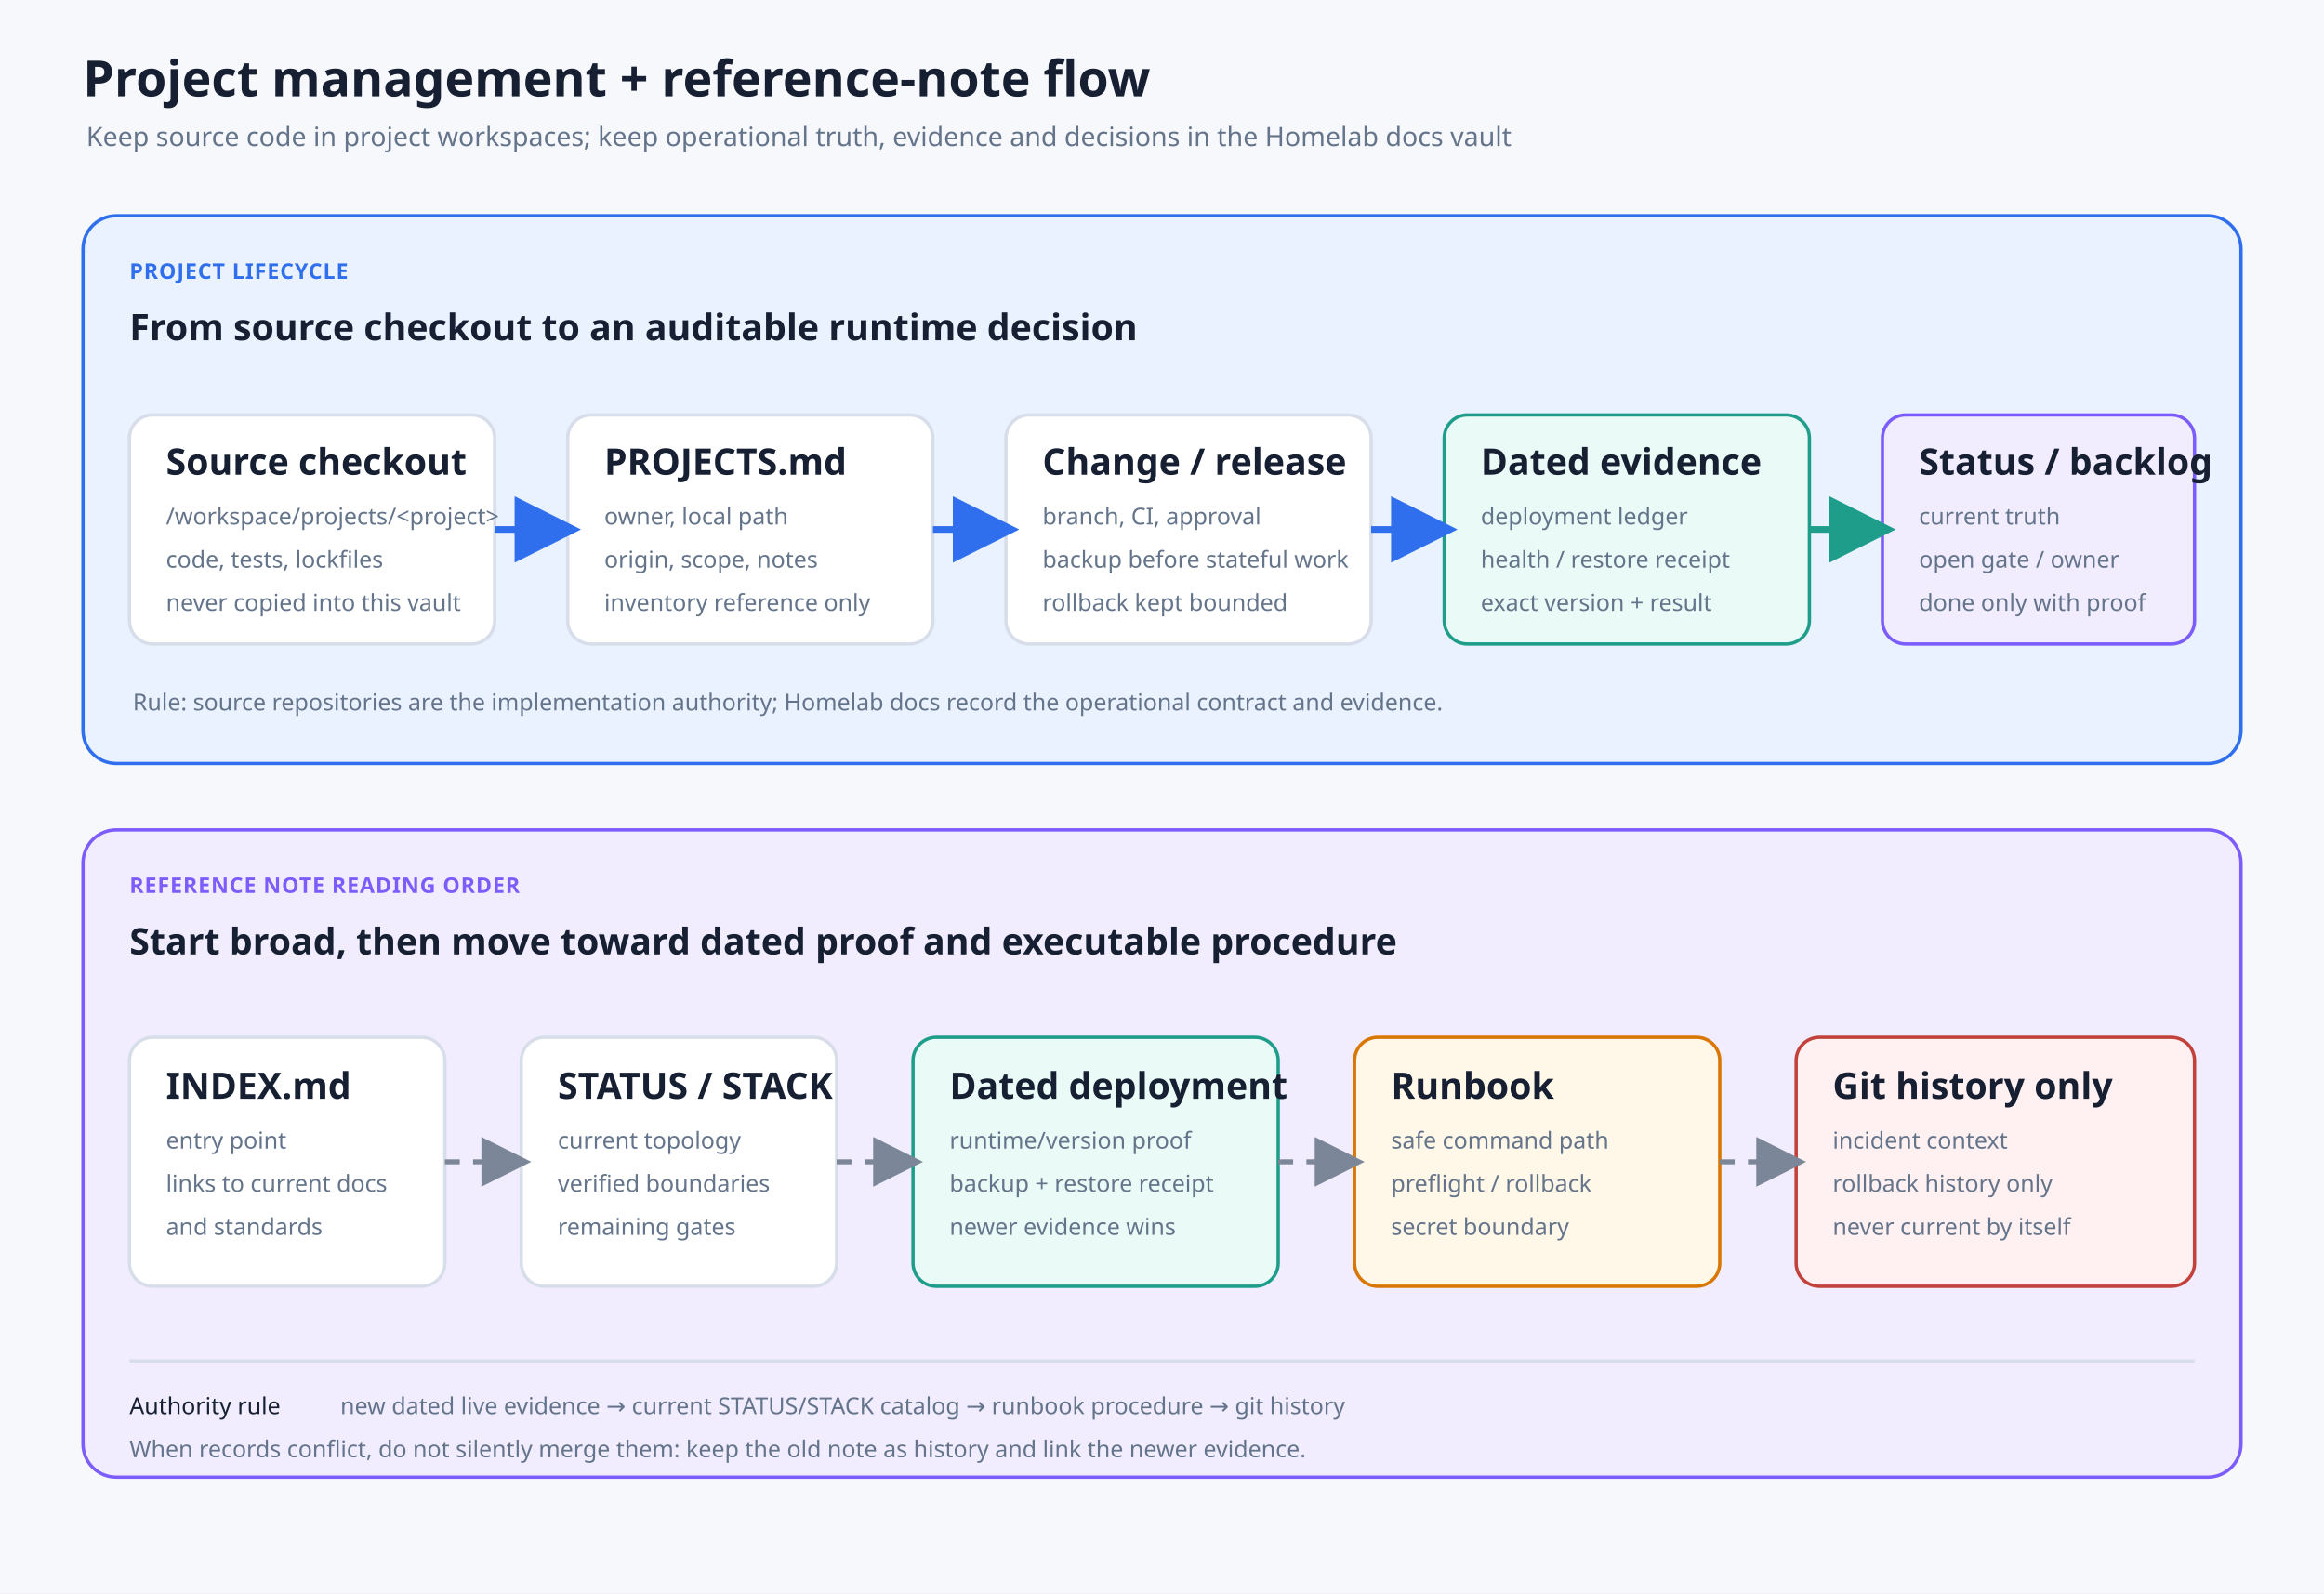
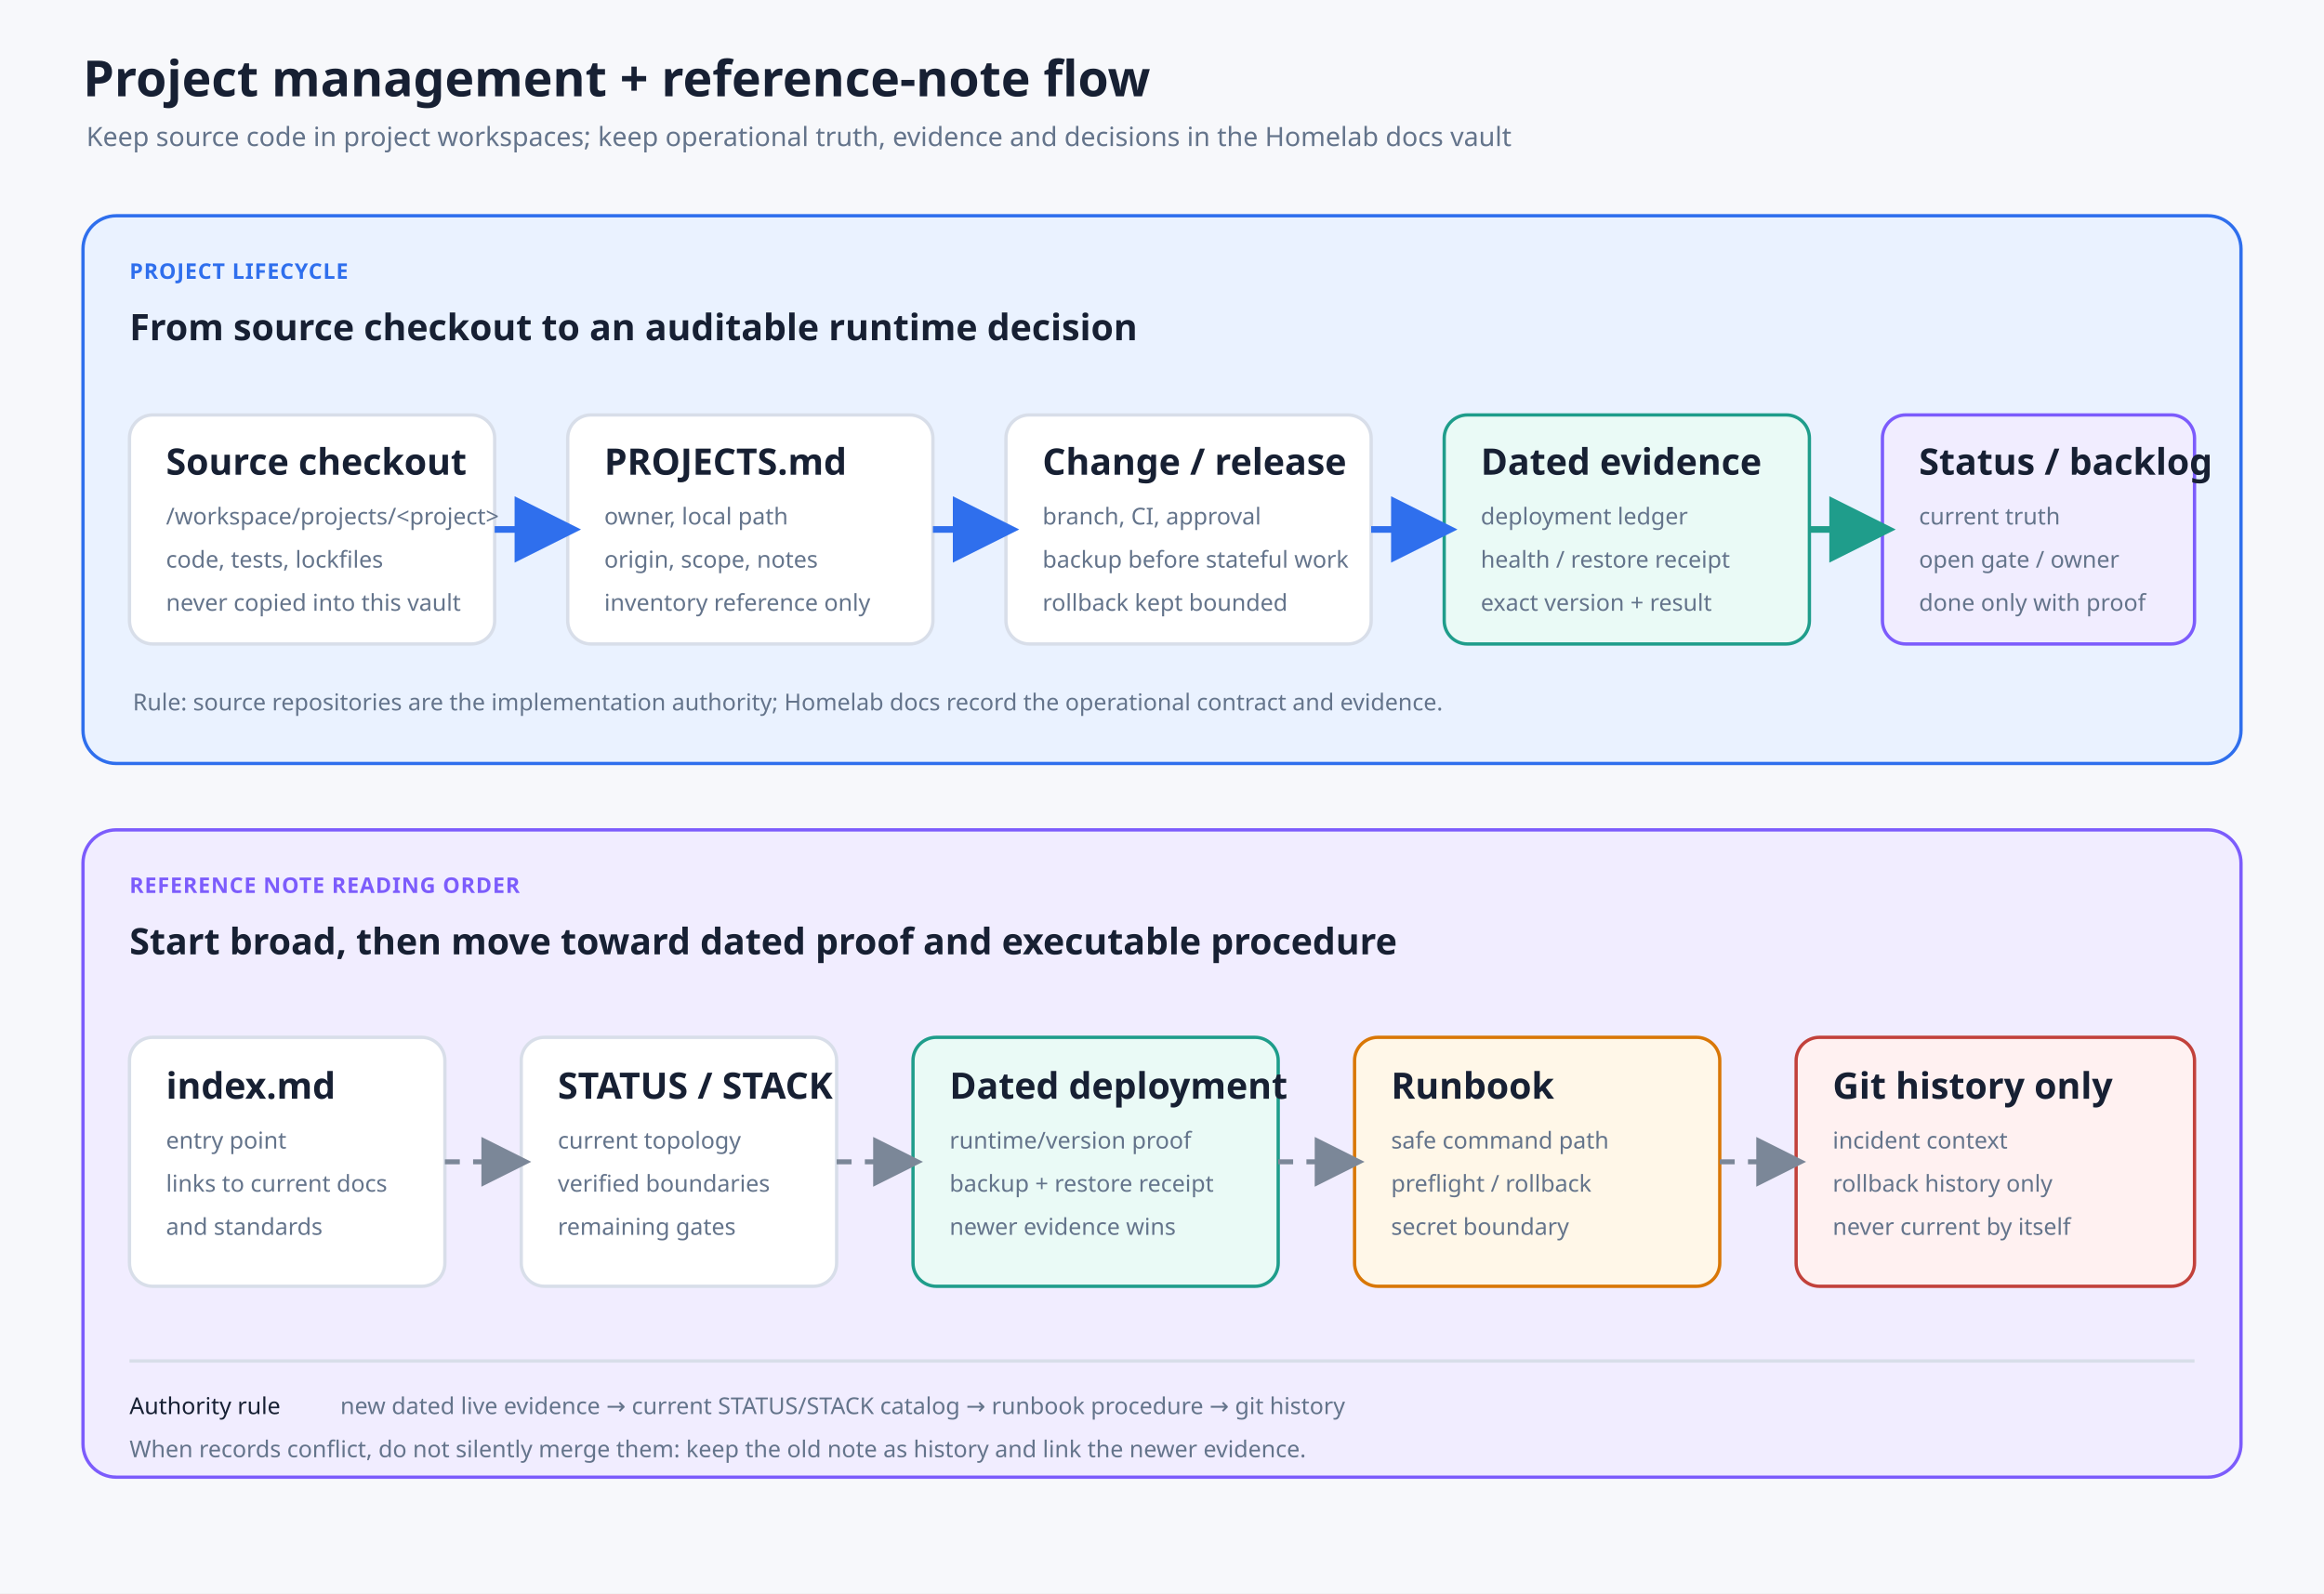
<svg xmlns="http://www.w3.org/2000/svg" width="1400" height="960" viewBox="0 0 1400 960" role="img" aria-labelledby="title desc">
  <defs>
    <marker id="blue-arrow" markerWidth="10" markerHeight="10" refX="8" refY="5" orient="auto">
      <path d="M0,0 L10,5 L0,10 Z" fill="#2f6fed" />
    </marker>
    <marker id="teal-arrow" markerWidth="10" markerHeight="10" refX="8" refY="5" orient="auto">
      <path d="M0,0 L10,5 L0,10 Z" fill="#1f9d8b" />
    </marker>
    <marker id="muted-arrow" markerWidth="10" markerHeight="10" refX="8" refY="5" orient="auto">
      <path d="M0,0 L10,5 L0,10 Z" fill="#7b8798" />
    </marker>
    <style>
      .bg{fill:#f7f8fb}.ink{fill:#172033}.muted{fill:#64748b}.small{font:14px sans-serif}.body{font:16px sans-serif}.head{font:700 22px sans-serif}.title{font:700 30px sans-serif}.card{stroke:#d8dee9;stroke-width:2}.source{fill:#eaf2ff;stroke:#2f6fed}.evidence{fill:#eafaf6;stroke:#1f9d8b}.reference{fill:#f1edff;stroke:#7c5cfc}.note{fill:#fff7e8;stroke:#d97706}.history{fill:#fff1f1;stroke:#c2413b}.white{fill:#fff;stroke:#d8dee9}.pill{font:700 13px sans-serif;letter-spacing:.5px}.blueflow{fill:none;stroke:#2f6fed;stroke-width:4;marker-end:url(#blue-arrow)}.tealflow{fill:none;stroke:#1f9d8b;stroke-width:4;marker-end:url(#teal-arrow)}.mutedflow{fill:none;stroke:#7b8798;stroke-width:3;stroke-dasharray:9 8;marker-end:url(#muted-arrow)}.rule{stroke:#d8dee9;stroke-width:2}
    </style>
  </defs>
  <rect class="bg" width="1400" height="960" />
  <text class="title ink" x="50" y="58">Project management + reference-note flow</text>
  <text class="body muted" x="52" y="88">Keep source code in project workspaces; keep operational truth, evidence and decisions in the Homelab docs vault</text>
  <rect class="source card" x="50" y="130" width="1300" height="330" rx="20" />
  <text class="pill" fill="#2f6fed" x="78" y="168">PROJECT LIFECYCLE</text>
  <text class="head ink" x="78" y="205">From source checkout to an auditable runtime decision</text>
  <rect class="white card" x="78" y="250" width="220" height="138" rx="14" />
  <text class="head ink" x="100" y="286">Source checkout</text>
  <text class="small muted" x="100" y="316">/workspace/projects/&lt;project&gt;</text>
  <text class="small muted" x="100" y="342">code, tests, lockfiles</text>
  <text class="small muted" x="100" y="368">never copied into this vault</text>
  <rect class="white card" x="342" y="250" width="220" height="138" rx="14" />
  <text class="head ink" x="364" y="286">PROJECTS.md</text>
  <text class="small muted" x="364" y="316">owner, local path</text>
  <text class="small muted" x="364" y="342">origin, scope, notes</text>
  <text class="small muted" x="364" y="368">inventory reference only</text>
  <rect class="white card" x="606" y="250" width="220" height="138" rx="14" />
  <text class="head ink" x="628" y="286">Change / release</text>
  <text class="small muted" x="628" y="316">branch, CI, approval</text>
  <text class="small muted" x="628" y="342">backup before stateful work</text>
  <text class="small muted" x="628" y="368">rollback kept bounded</text>
  <rect class="evidence card" x="870" y="250" width="220" height="138" rx="14" />
  <text class="head ink" x="892" y="286">Dated evidence</text>
  <text class="small muted" x="892" y="316">deployment ledger</text>
  <text class="small muted" x="892" y="342">health / restore receipt</text>
  <text class="small muted" x="892" y="368">exact version + result</text>
  <rect class="reference card" x="1134" y="250" width="188" height="138" rx="14" />
  <text class="head ink" x="1156" y="286">Status / backlog</text>
  <text class="small muted" x="1156" y="316">current truth</text>
  <text class="small muted" x="1156" y="342">open gate / owner</text>
  <text class="small muted" x="1156" y="368">done only with proof</text>
  <path class="blueflow" d="M298 319 H342" />
  <path class="blueflow" d="M562 319 H606" />
  <path class="blueflow" d="M826 319 H870" />
  <path class="tealflow" d="M1090 319 H1134" />
  <text class="small muted" x="80" y="428">Rule: source repositories are the implementation authority; Homelab docs record the operational contract and evidence.</text>
  <rect class="reference card" x="50" y="500" width="1300" height="390" rx="20" />
  <text class="pill" fill="#7c5cfc" x="78" y="538">REFERENCE NOTE READING ORDER</text>
  <text class="head ink" x="78" y="575">Start broad, then move toward dated proof and executable procedure</text>
  <rect class="white card" x="78" y="625" width="190" height="150" rx="14" />
-   <text class="head ink" x="100" y="662">INDEX.md</text>
+   <text class="head ink" x="100" y="662">index.md</text>
  <text class="small muted" x="100" y="692">entry point</text>
  <text class="small muted" x="100" y="718">links to current docs</text>
  <text class="small muted" x="100" y="744">and standards</text>
  <rect class="white card" x="314" y="625" width="190" height="150" rx="14" />
  <text class="head ink" x="336" y="662">STATUS / STACK</text>
  <text class="small muted" x="336" y="692">current topology</text>
  <text class="small muted" x="336" y="718">verified boundaries</text>
  <text class="small muted" x="336" y="744">remaining gates</text>
  <rect class="evidence card" x="550" y="625" width="220" height="150" rx="14" />
  <text class="head ink" x="572" y="662">Dated deployment</text>
  <text class="small muted" x="572" y="692">runtime/version proof</text>
  <text class="small muted" x="572" y="718">backup + restore receipt</text>
  <text class="small muted" x="572" y="744">newer evidence wins</text>
  <rect class="note card" x="816" y="625" width="220" height="150" rx="14" />
  <text class="head ink" x="838" y="662">Runbook</text>
  <text class="small muted" x="838" y="692">safe command path</text>
  <text class="small muted" x="838" y="718">preflight / rollback</text>
  <text class="small muted" x="838" y="744">secret boundary</text>
  <rect class="history card" x="1082" y="625" width="240" height="150" rx="14" />
  <text class="head ink" x="1104" y="662">Git history only</text>
  <text class="small muted" x="1104" y="692">incident context</text>
  <text class="small muted" x="1104" y="718">rollback history only</text>
  <text class="small muted" x="1104" y="744">never current by itself</text>
  <path class="mutedflow" d="M268 700 H314" />
  <path class="mutedflow" d="M504 700 H550" />
  <path class="mutedflow" d="M770 700 H816" />
  <path class="mutedflow" d="M1036 700 H1082" />
  <line class="rule" x1="78" y1="820" x2="1322" y2="820" />
  <text class="small ink" x="78" y="852">Authority rule</text>
  <text class="small muted" x="205" y="852">new dated live evidence → current STATUS/STACK catalog → runbook procedure → git history</text>
  <text class="small muted" x="78" y="878">When records conflict, do not silently merge them: keep the old note as history and link the newer evidence.</text>
</svg>
